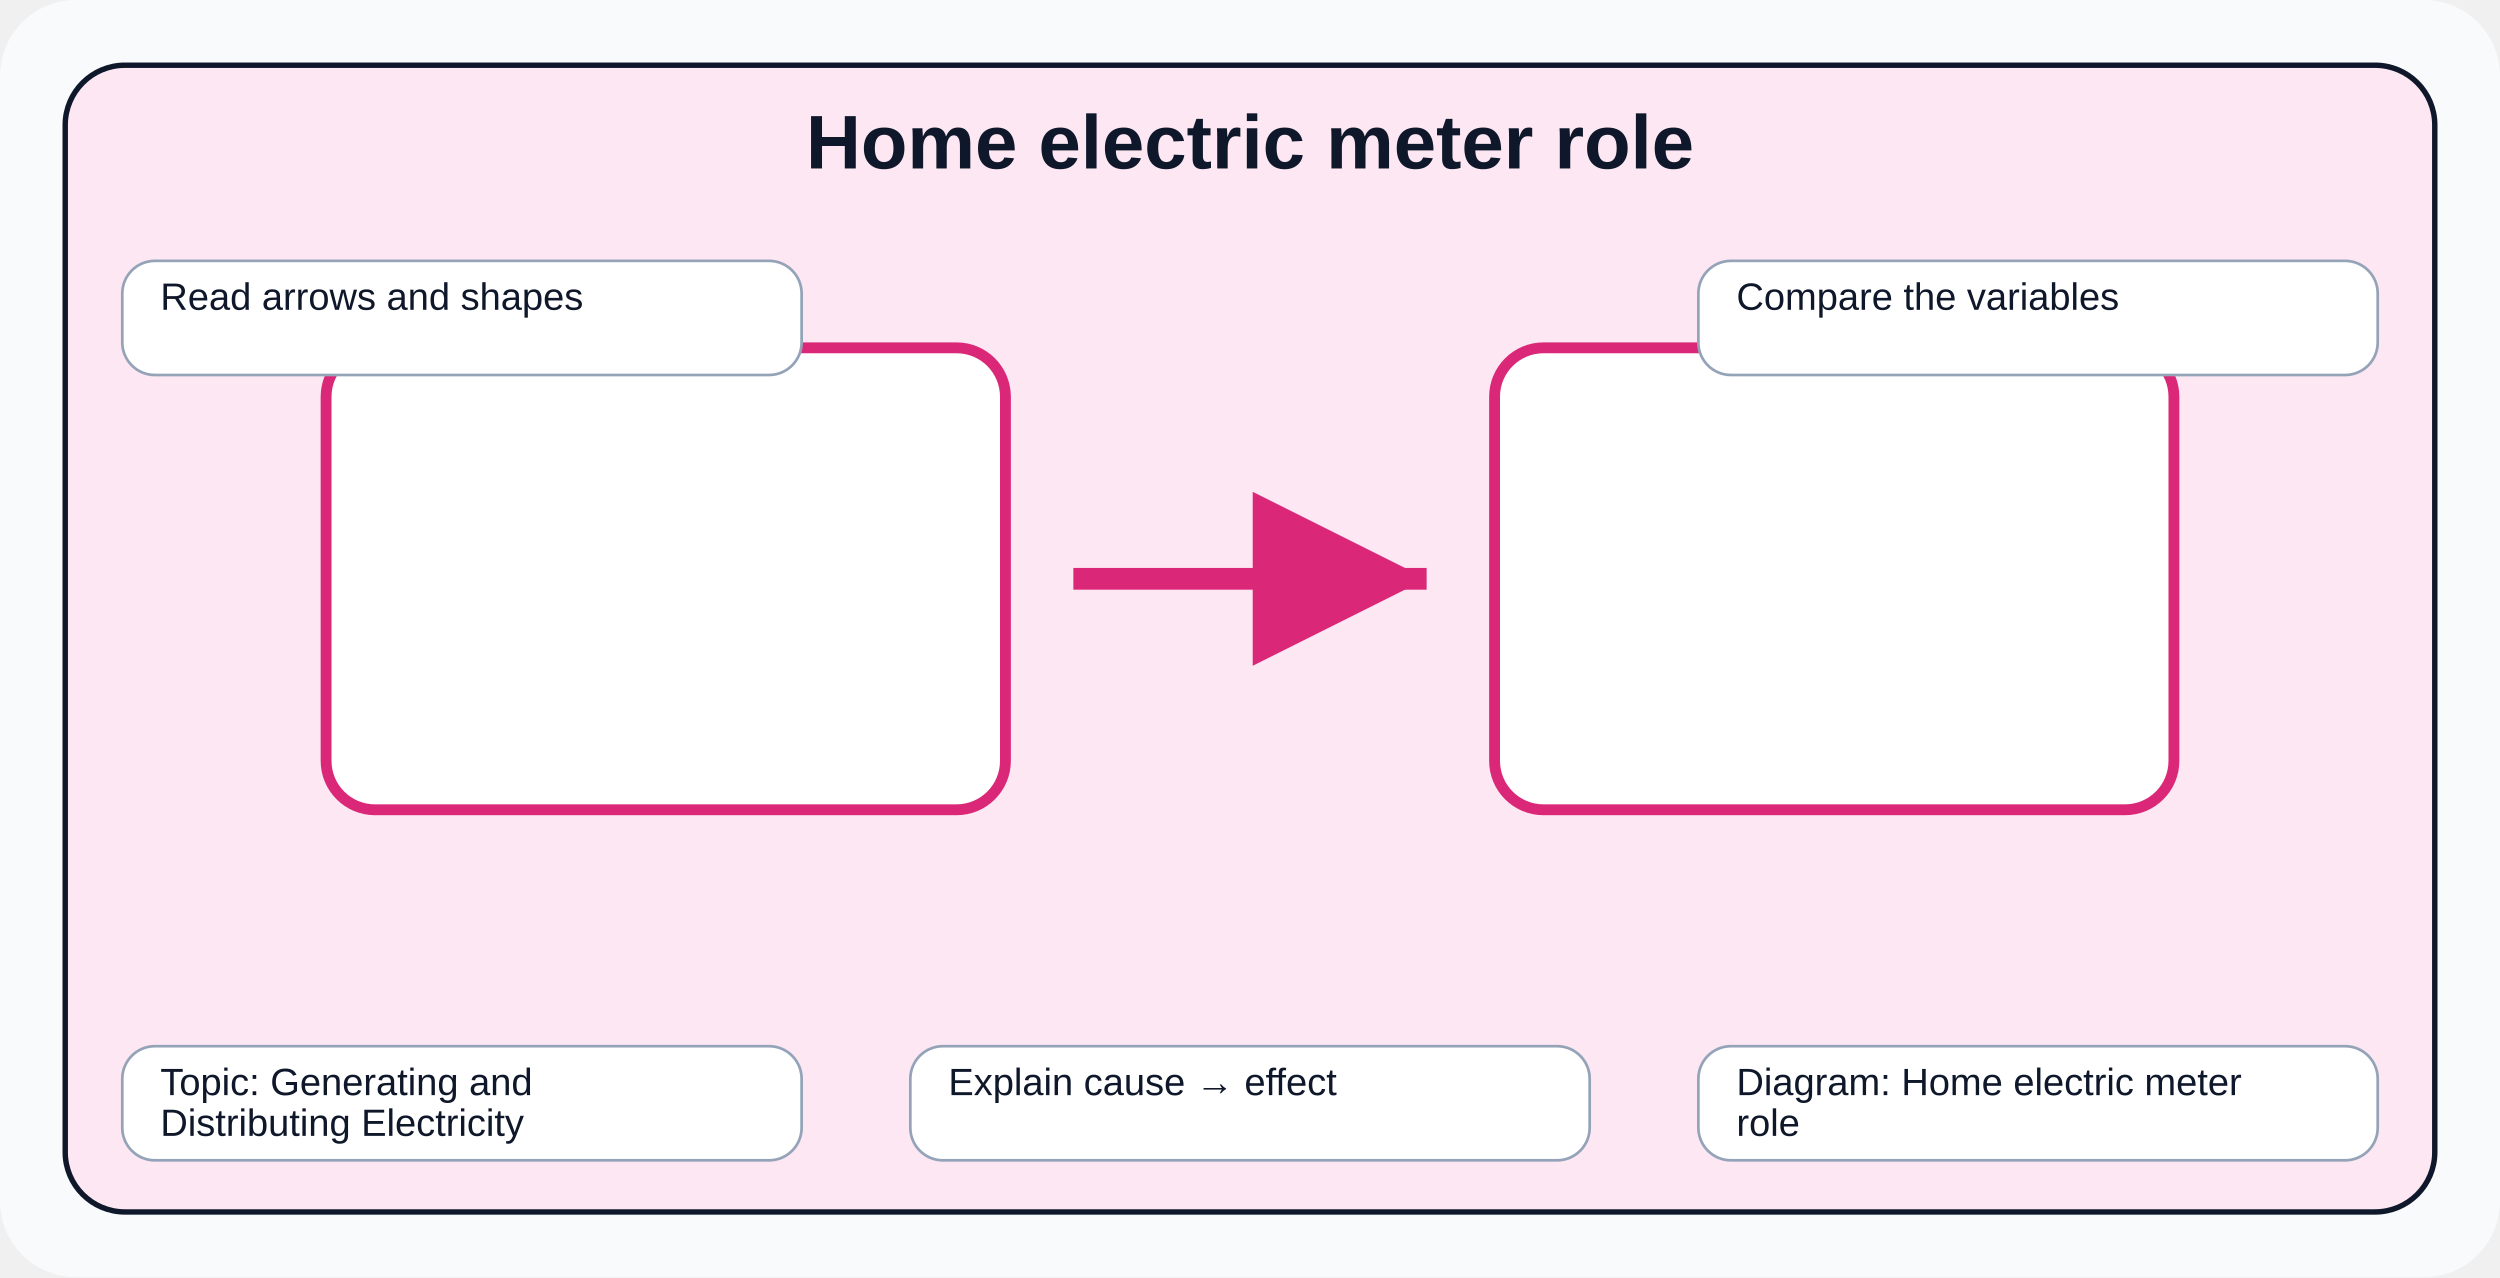
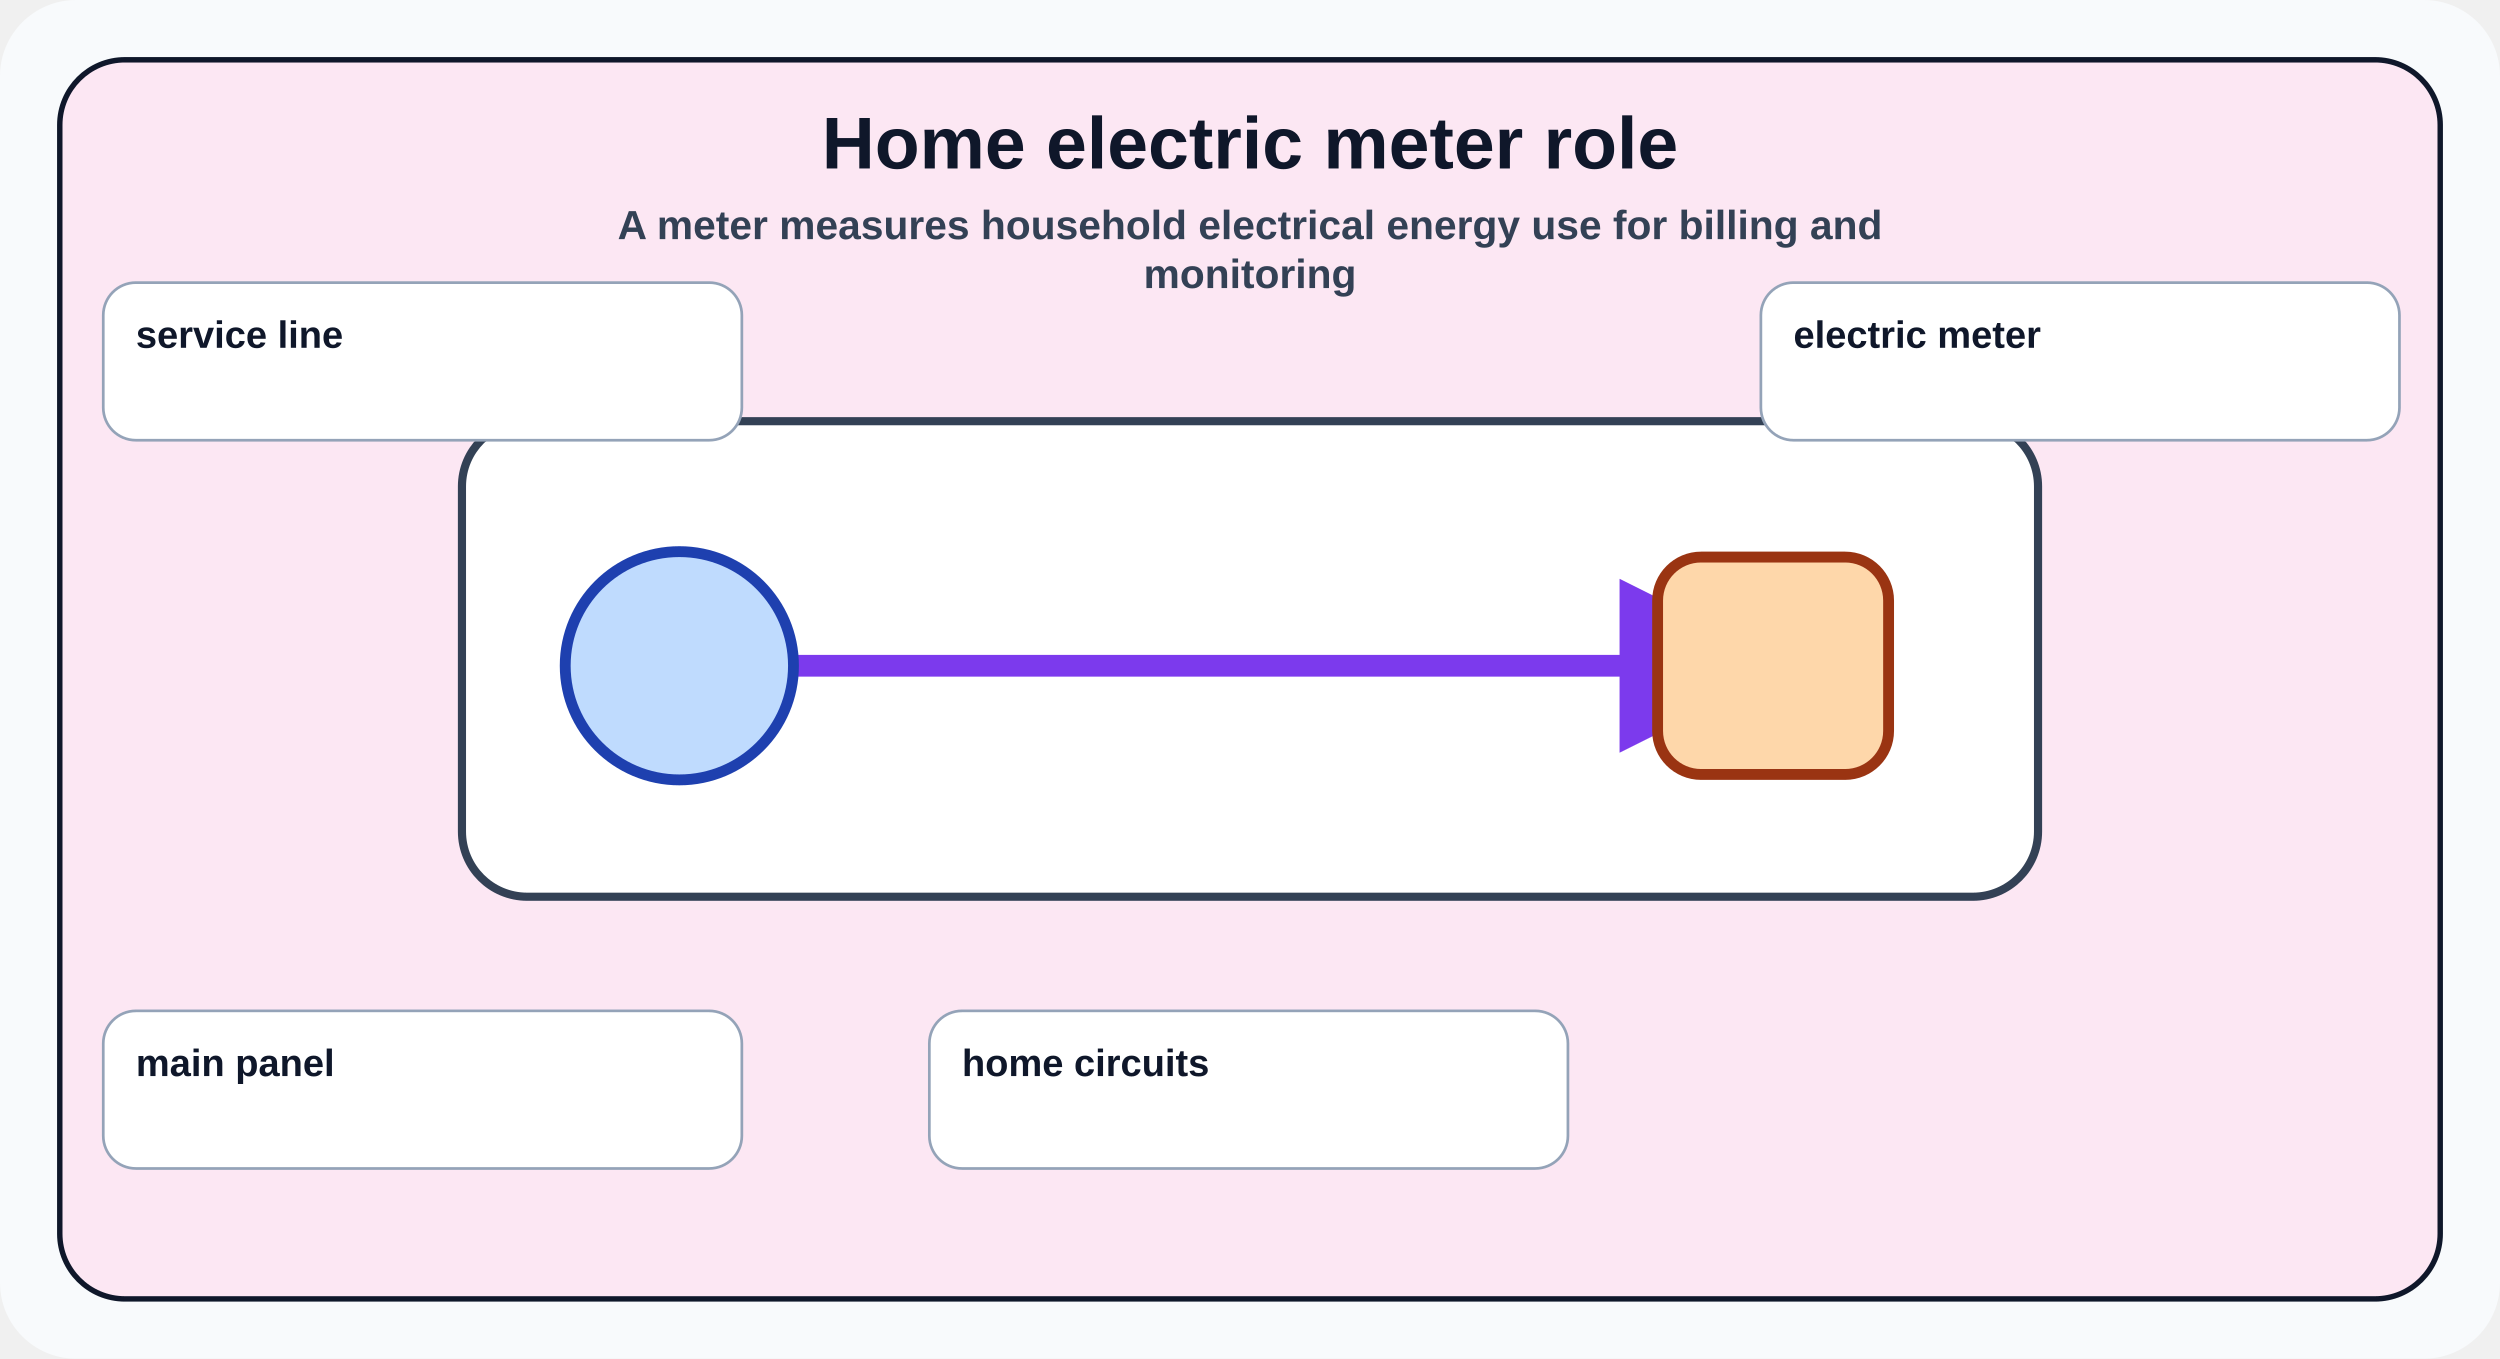
- <svg xmlns="http://www.w3.org/2000/svg" width="100%" height="470" viewBox="0 0 920 470" role="img" aria-labelledby="title desc">
-   <rect width="920" height="470" rx="28" fill="#f8fafc" />
-   <rect x="24" y="24" width="872" height="422" rx="22" fill="#fce7f3" stroke="#0f172a" stroke-width="2" />
-   <text x="460" y="62" text-anchor="middle" font-family="Arial, sans-serif" font-size="28" font-weight="700" fill="#0f172a">Home electric meter role</text>
-   <rect x="120" y="128" width="250" height="170" rx="18" fill="#ffffff" stroke="#db2777" stroke-width="4" />
-   <rect x="550" y="128" width="250" height="170" rx="18" fill="#ffffff" stroke="#db2777" stroke-width="4" />
-   <path d="M395 213 L525 213" stroke="#db2777" stroke-width="8" marker-end="url(#arrow2)" />
+ <svg xmlns="http://www.w3.org/2000/svg" width="100%" height="500" viewBox="0 0 920 500" role="img" aria-labelledby="title desc">
+   <rect width="920" height="500" rx="28" fill="#f8fafc" />
+   <rect x="22" y="22" width="876" height="456" rx="24" fill="#fce7f3" stroke="#0f172a" stroke-width="2" />
+   <text x="460" y="62" text-anchor="middle" font-family="Arial, sans-serif" font-size="27" font-weight="800" fill="#0f172a">Home electric meter role</text>
+   <text x="460" y="88" text-anchor="middle" font-family="Arial, sans-serif" font-size="15" font-weight="600" fill="#334155">A meter measures household electrical energy use for billing and</text>
+   <text x="460" y="106" text-anchor="middle" font-family="Arial, sans-serif" font-size="15" font-weight="600" fill="#334155">monitoring</text>
  <defs>
-     <marker id="arrow2" markerWidth="12" markerHeight="12" refX="10" refY="6" orient="auto">
-       <path d="M2 2 L10 6 L2 10 Z" fill="#db2777" />
+     <marker id="arrow" markerWidth="12" markerHeight="12" refX="10" refY="6" orient="auto">
+       <path d="M2 2 L10 6 L2 10 Z" fill="#7c3aed" />
    </marker>
  </defs>
-   <rect x="45" y="385" width="250" height="42" rx="12" fill="#ffffff" stroke="#94a3b8" />
-   <text x="59" y="403" font-family="Arial, sans-serif" font-size="14" fill="#0f172a">Topic: Generating and</text>
-   <text x="59" y="418" font-family="Arial, sans-serif" font-size="14" fill="#0f172a">Distributing Electricity</text>
-   <rect x="625" y="385" width="250" height="42" rx="12" fill="#ffffff" stroke="#94a3b8" />
-   <text x="639" y="403" font-family="Arial, sans-serif" font-size="14" fill="#0f172a">Diagram: Home electric meter</text>
-   <text x="639" y="418" font-family="Arial, sans-serif" font-size="14" fill="#0f172a">role</text>
-   <rect x="45" y="96" width="250" height="42" rx="12" fill="#ffffff" stroke="#94a3b8" />
-   <text x="59" y="114" font-family="Arial, sans-serif" font-size="14" fill="#0f172a">Read arrows and shapes</text>
-   <rect x="625" y="96" width="250" height="42" rx="12" fill="#ffffff" stroke="#94a3b8" />
-   <text x="639" y="114" font-family="Arial, sans-serif" font-size="14" fill="#0f172a">Compare the variables</text>
-   <rect x="335" y="385" width="250" height="42" rx="12" fill="#ffffff" stroke="#94a3b8" />
-   <text x="349" y="403" font-family="Arial, sans-serif" font-size="14" fill="#0f172a">Explain cause → effect</text>
+   <rect x="170" y="155" width="580" height="175" rx="24" fill="#ffffff" stroke="#334155" stroke-width="3" />
+   <path d="M260 245 L660 245" stroke="#7c3aed" stroke-width="8" marker-end="url(#arrow)" />
+   <circle cx="250" cy="245" r="42" fill="#bfdbfe" stroke="#1e40af" stroke-width="4" />
+   <rect x="610" y="205" width="85" height="80" rx="16" fill="#fed7aa" stroke="#9a3412" stroke-width="4" />
+   <rect x="38" y="104" width="235" height="58" rx="12" fill="#ffffff" stroke="#94a3b8" />
+   <text x="50" y="128" text-anchor="start" font-family="Arial, sans-serif" font-size="14" font-weight="600" fill="#0f172a">service line</text>
+   <rect x="648" y="104" width="235" height="58" rx="12" fill="#ffffff" stroke="#94a3b8" />
+   <text x="660" y="128" text-anchor="start" font-family="Arial, sans-serif" font-size="14" font-weight="600" fill="#0f172a">electric meter</text>
+   <rect x="38" y="372" width="235" height="58" rx="12" fill="#ffffff" stroke="#94a3b8" />
+   <text x="50" y="396" text-anchor="start" font-family="Arial, sans-serif" font-size="14" font-weight="600" fill="#0f172a">main panel</text>
+   <rect x="342" y="372" width="235" height="58" rx="12" fill="#ffffff" stroke="#94a3b8" />
+   <text x="354" y="396" text-anchor="start" font-family="Arial, sans-serif" font-size="14" font-weight="600" fill="#0f172a">home circuits</text>
</svg>
